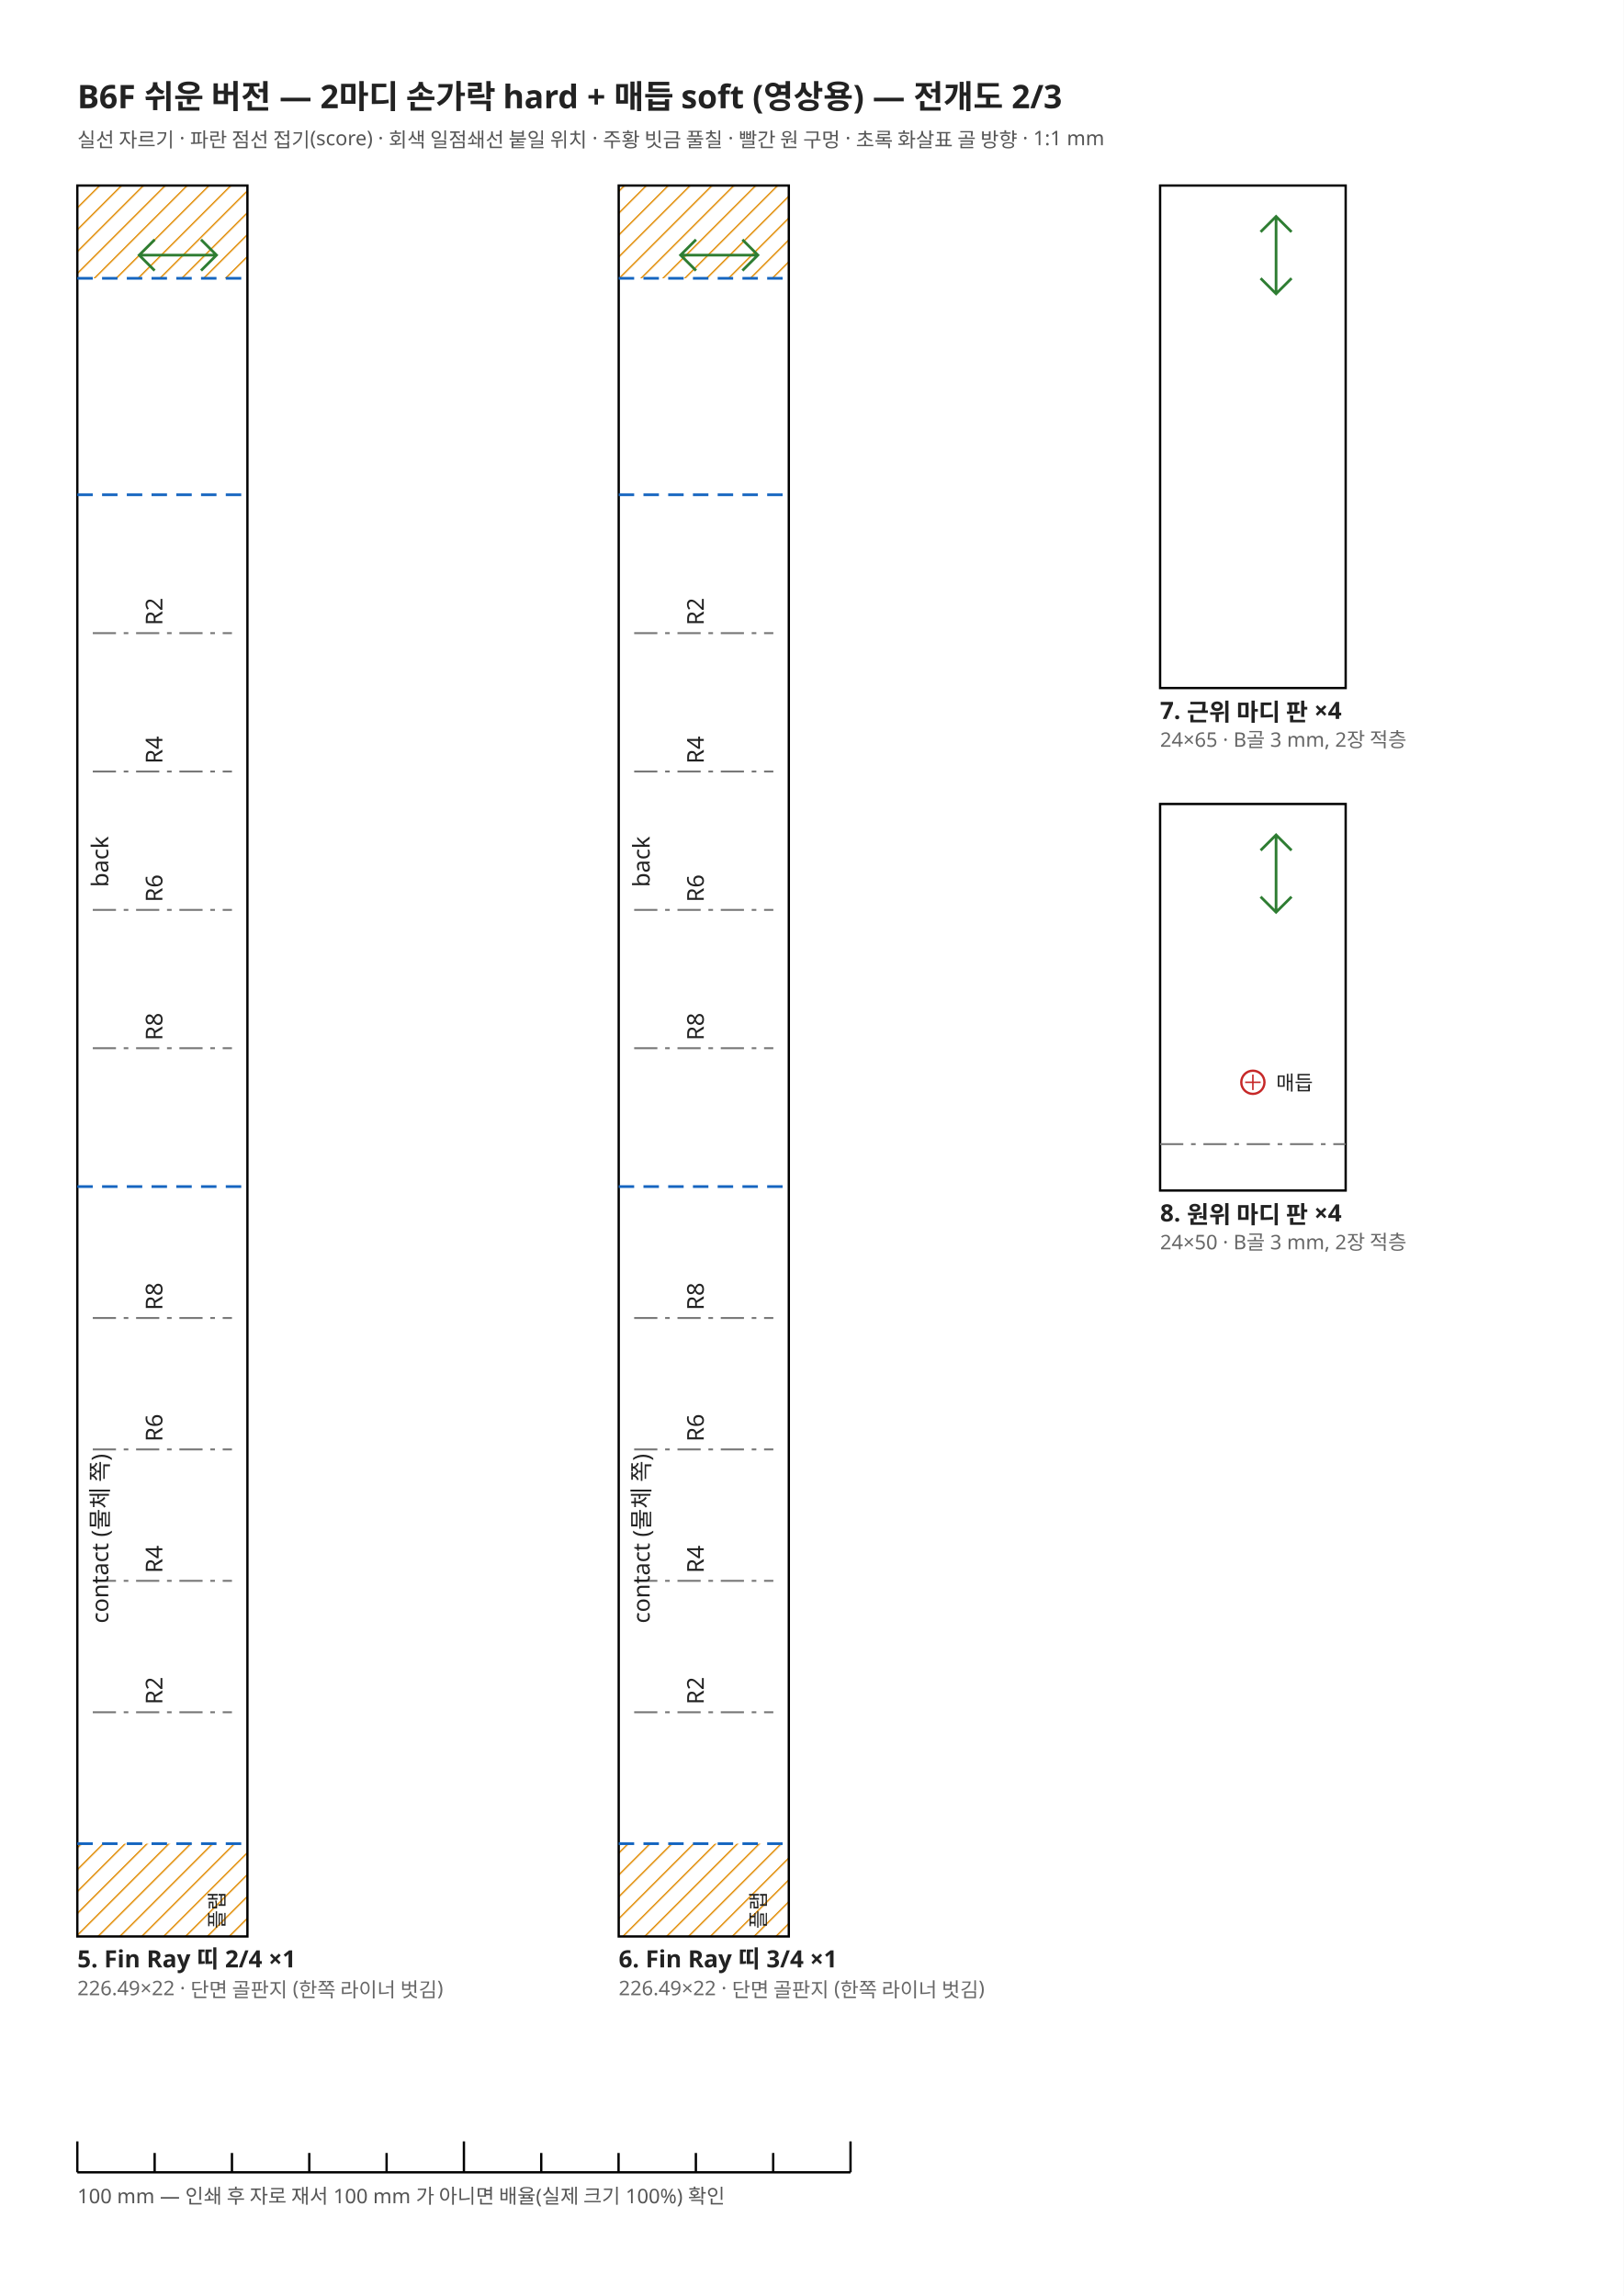
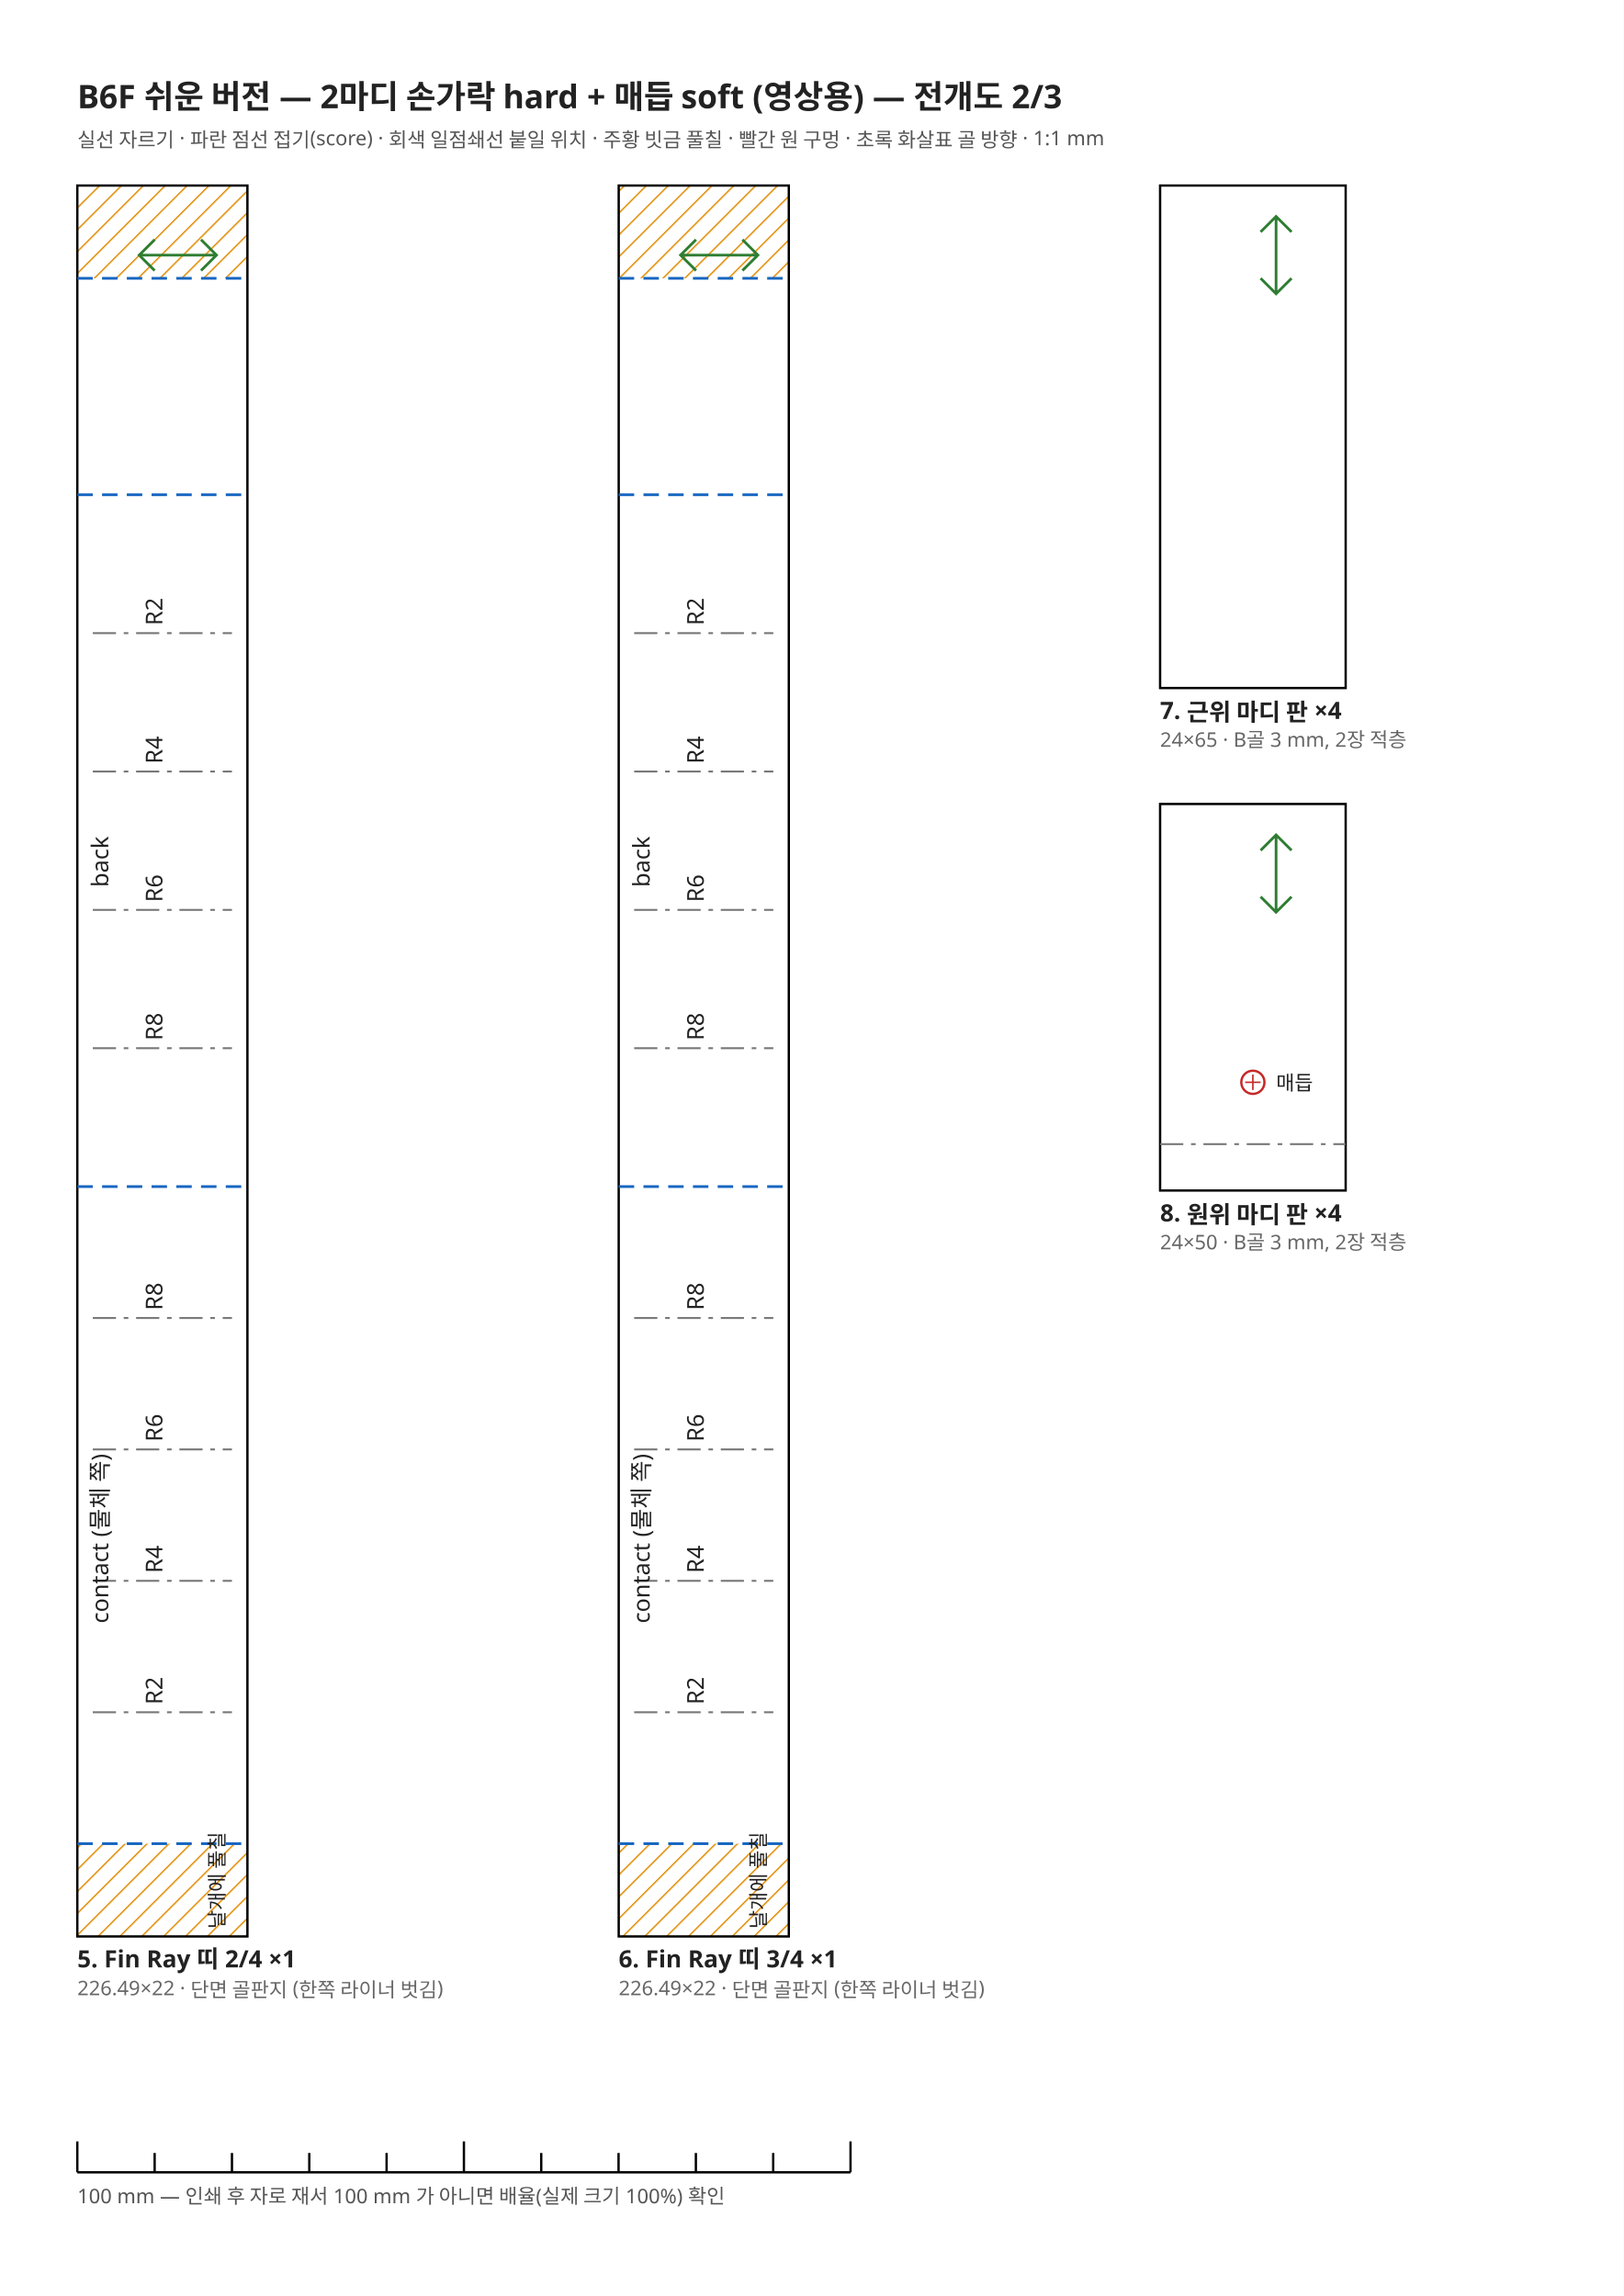
<svg xmlns="http://www.w3.org/2000/svg" width="210mm" height="297mm" viewBox="0 0 210 297">
  <defs>
    <pattern id="hatch" width="2" height="2" patternUnits="userSpaceOnUse" patternTransform="rotate(45)">
      <path d="M0 0V2" stroke="#e08a00" stroke-width=".35" />
    </pattern>
  </defs>
  <style>
.cut{fill:none;stroke:#000;stroke-width:.3}
.score{fill:none;stroke:#1565c0;stroke-width:.35;stroke-dasharray:2 1.2}
.mark{fill:none;stroke:#777;stroke-width:.25;stroke-dasharray:3 1 .6 1}
.glue{fill:url(#hatch);stroke:none}
.hole{fill:none;stroke:#c62828;stroke-width:.3}
.cross{stroke:#c62828;stroke-width:.2}
.flute{fill:none;stroke:#2e7d32;stroke-width:.35}
text{font-family:"WenQuanYi Zen Hei","IBM Plex Sans KR","Apple SD Gothic Neo","Malgun Gothic",sans-serif;fill:#222}
.lbl{font-size:3.1px;font-weight:bold}.dim{font-size:2.6px;fill:#666}
.hdr{font-size:4.2px;font-weight:bold}.small{font-size:2.6px;fill:#555}
</style>
  <rect width="210" height="297" fill="#fff" />
  <text class="hdr" x="10" y="14">B6F 쉬운 버전 — 2마디 손가락 hard + 매듭 soft (영상용) — 전개도 2/3</text>
  <text class="small" x="10" y="19">실선 자르기 · 파란 점선 접기(score) · 회색 일점쇄선 붙일 위치 · 주황 빗금 풀칠 · 빨간 원 구멍 · 초록 화살표 골 방향 · 1:1 mm</text>
  <polygon class="glue" points="10,250.49 10,238.49 32,238.49 32,250.49" />
  <polygon class="glue" points="10,36 10,24 32,24 32,36" />
  <polygon class="cut" points="10,250.49 10,24 32,24 32,250.49" />
  <polyline class="score" points="10,238.49 32,238.49" />
  <polyline class="score" points="10,153.49 32,153.49" />
  <polyline class="score" points="10,64 32,64" />
  <polyline class="score" points="10,36 32,36" />
  <polyline class="mark" points="12,221.49 30,221.49" />
  <polyline class="mark" points="12,81.9 30,81.9" />
  <polyline class="mark" points="12,204.49 30,204.49" />
  <polyline class="mark" points="12,99.8 30,99.8" />
  <polyline class="mark" points="12,187.49 30,187.49" />
  <polyline class="mark" points="12,117.7 30,117.7" />
  <polyline class="mark" points="12,170.49 30,170.49" />
  <polyline class="mark" points="12,135.59 30,135.59" />
  <text x="21" y="220.49" font-size="3" transform="rotate(-90 21 220.49)">R2</text>
  <text x="21" y="80.9" font-size="3" transform="rotate(-90 21 80.9)">R2</text>
  <text x="21" y="203.49" font-size="3" transform="rotate(-90 21 203.49)">R4</text>
  <text x="21" y="98.8" font-size="3" transform="rotate(-90 21 98.8)">R4</text>
  <text x="21" y="186.49" font-size="3" transform="rotate(-90 21 186.49)">R6</text>
  <text x="21" y="116.7" font-size="3" transform="rotate(-90 21 116.7)">R6</text>
  <text x="21" y="169.49" font-size="3" transform="rotate(-90 21 169.49)">R8</text>
  <text x="21" y="134.59" font-size="3" transform="rotate(-90 21 134.59)">R8</text>
  <text x="14" y="209.99" font-size="3" transform="rotate(-90 14 209.99)">contact (물체 쪽)</text>
  <text x="14" y="114.75" font-size="3" transform="rotate(-90 14 114.75)">back</text>
-   <text x="29" y="249.49" font-size="2.6" transform="rotate(-90 29 249.49)">플랩</text>
+   <text x="29" y="249.49" font-size="2.6" transform="rotate(-90 29 249.49)">날개에 풀칠</text>
  <path class="flute" d="M18 33H28M26 31L28 33L26 35M20 31L18 33L20 35" />
  <text class="lbl" x="10" y="254.49">5. Fin Ray 띠 2/4 ×1</text>
  <text class="dim" x="10" y="258.09">226.49×22 · 단면 골판지 (한쪽 라이너 벗김)</text>
  <polygon class="glue" points="80.02,250.49 80.02,238.49 102.02,238.49 102.02,250.49" />
  <polygon class="glue" points="80.02,36 80.02,24 102.02,24 102.02,36" />
  <polygon class="cut" points="80.02,250.49 80.02,24 102.02,24 102.02,250.49" />
  <polyline class="score" points="80.02,238.49 102.02,238.49" />
  <polyline class="score" points="80.02,153.49 102.02,153.49" />
  <polyline class="score" points="80.02,64 102.02,64" />
  <polyline class="score" points="80.02,36 102.02,36" />
  <polyline class="mark" points="82.02,221.49 100.02,221.49" />
  <polyline class="mark" points="82.02,81.9 100.02,81.9" />
  <polyline class="mark" points="82.02,204.49 100.02,204.49" />
  <polyline class="mark" points="82.02,99.8 100.02,99.8" />
  <polyline class="mark" points="82.02,187.49 100.02,187.49" />
  <polyline class="mark" points="82.02,117.7 100.02,117.7" />
  <polyline class="mark" points="82.02,170.49 100.02,170.49" />
  <polyline class="mark" points="82.02,135.59 100.02,135.59" />
  <text x="91.02" y="220.49" font-size="3" transform="rotate(-90 91.02 220.49)">R2</text>
  <text x="91.02" y="80.9" font-size="3" transform="rotate(-90 91.02 80.9)">R2</text>
  <text x="91.02" y="203.49" font-size="3" transform="rotate(-90 91.02 203.49)">R4</text>
  <text x="91.02" y="98.8" font-size="3" transform="rotate(-90 91.02 98.8)">R4</text>
  <text x="91.02" y="186.49" font-size="3" transform="rotate(-90 91.02 186.49)">R6</text>
  <text x="91.02" y="116.7" font-size="3" transform="rotate(-90 91.02 116.7)">R6</text>
  <text x="91.02" y="169.49" font-size="3" transform="rotate(-90 91.02 169.49)">R8</text>
  <text x="91.02" y="134.59" font-size="3" transform="rotate(-90 91.02 134.59)">R8</text>
  <text x="84.02" y="209.99" font-size="3" transform="rotate(-90 84.02 209.99)">contact (물체 쪽)</text>
  <text x="84.02" y="114.75" font-size="3" transform="rotate(-90 84.02 114.75)">back</text>
-   <text x="99.02" y="249.49" font-size="2.6" transform="rotate(-90 99.02 249.49)">플랩</text>
+   <text x="99.02" y="249.49" font-size="2.6" transform="rotate(-90 99.02 249.49)">날개에 풀칠</text>
  <path class="flute" d="M88.02 33H98.02M96.02 31L98.02 33L96.02 35M90.02 31L88.02 33L90.02 35" />
  <text class="lbl" x="80.02" y="254.49">6. Fin Ray 띠 3/4 ×1</text>
  <text class="dim" x="80.02" y="258.09">226.49×22 · 단면 골판지 (한쪽 라이너 벗김)</text>
  <polygon class="cut" points="150.04,24 174.04,24 174.04,89 150.04,89" />
  <path class="flute" d="M165.04 28V38M163.04 36L165.04 38L167.04 36M163.04 30L165.04 28L167.04 30" />
  <text class="lbl" x="150.04" y="93">7. 근위 마디 판 ×4</text>
  <text class="dim" x="150.04" y="96.6">24×65 · B골 3 mm, 2장 적층</text>
  <polygon class="cut" points="150.04,104 174.04,104 174.04,154 150.04,154" />
  <polyline class="mark" points="150.04,148 174.04,148" />
  <circle class="hole" cx="162.04" cy="140" r="1.5" />
  <path class="cross" d="M161.04 140h2M162.04 139v2" />
  <text x="165.04" y="141" font-size="2.6">매듭</text>
  <path class="flute" d="M165.04 108V118M163.04 116L165.04 118L167.04 116M163.04 110L165.04 108L167.04 110" />
  <text class="lbl" x="150.04" y="158">8. 원위 마디 판 ×4</text>
  <text class="dim" x="150.04" y="161.6">24×50 · B골 3 mm, 2장 적층</text>
  <path class="cut" d="M10 281h100" />
  <path class="cut" d="M10 281v-4" />
  <path class="cut" d="M20 281v-2.5" />
  <path class="cut" d="M30 281v-2.5" />
  <path class="cut" d="M40 281v-2.5" />
  <path class="cut" d="M50 281v-2.5" />
  <path class="cut" d="M60 281v-4" />
  <path class="cut" d="M70 281v-2.5" />
  <path class="cut" d="M80 281v-2.5" />
  <path class="cut" d="M90 281v-2.5" />
  <path class="cut" d="M100 281v-2.5" />
  <path class="cut" d="M110 281v-4" />
  <text class="small" x="10" y="285">100 mm — 인쇄 후 자로 재서 100 mm 가 아니면 배율(실제 크기 100%) 확인</text>
</svg>
